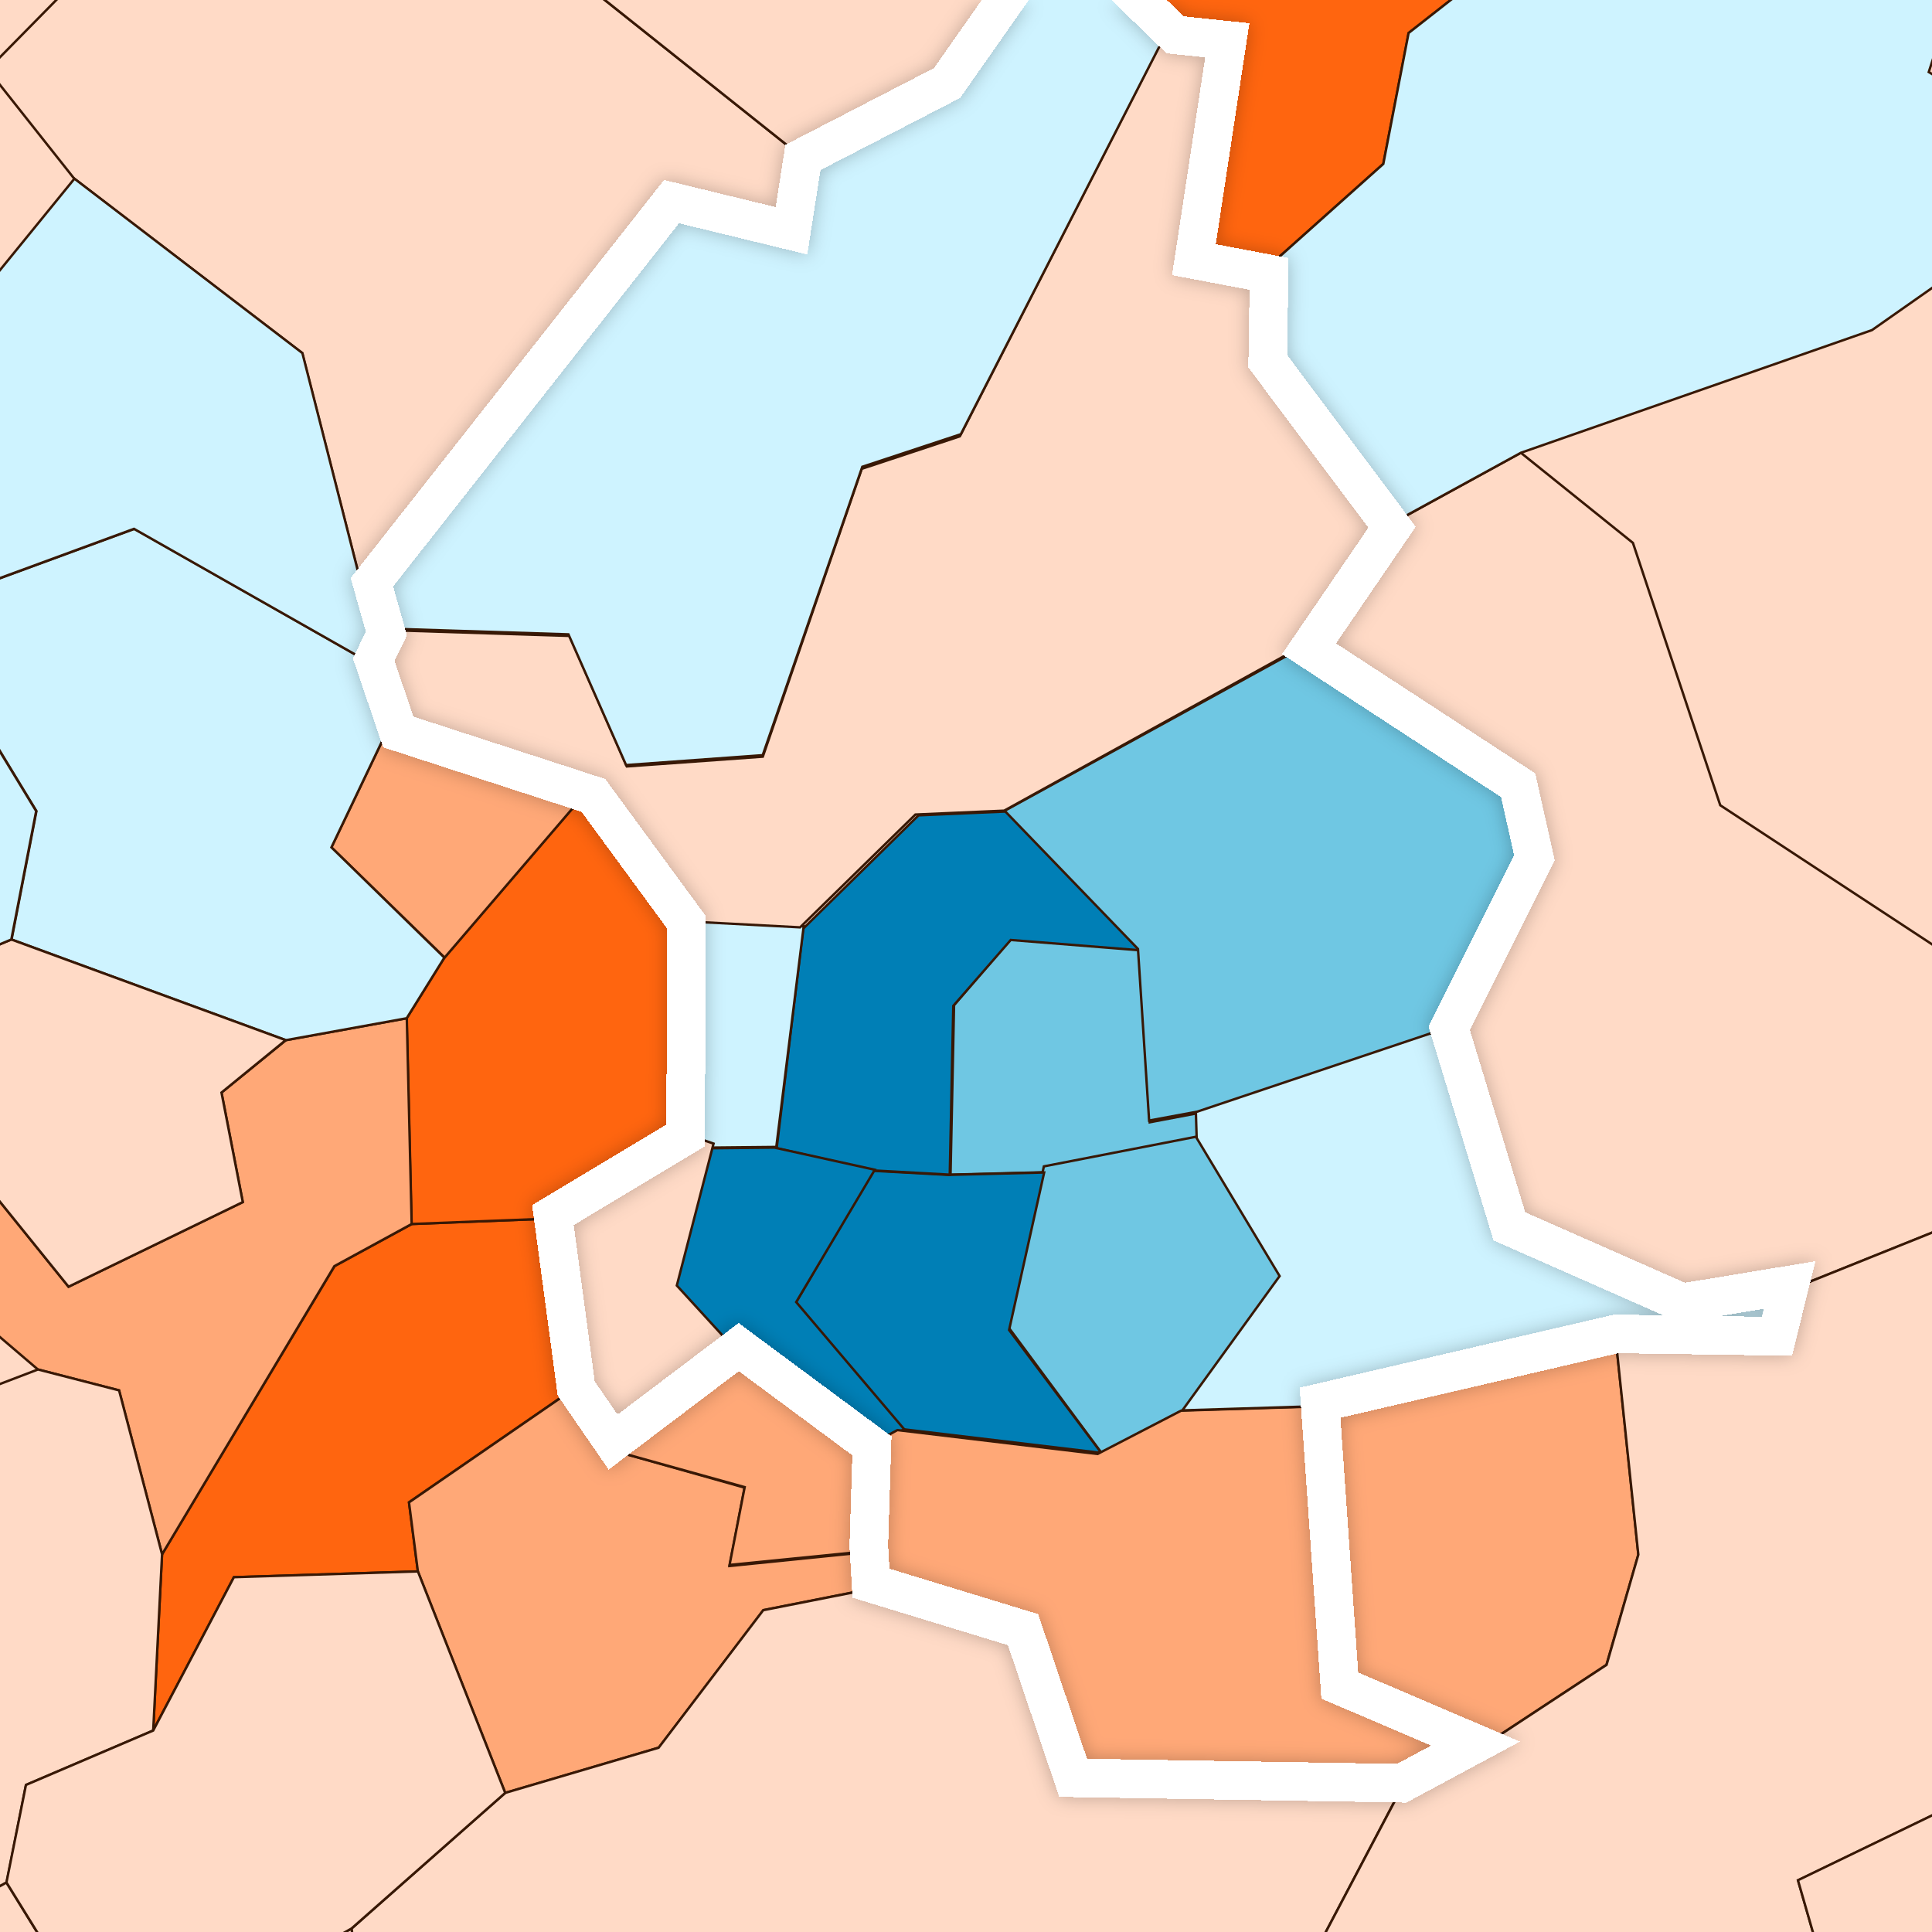
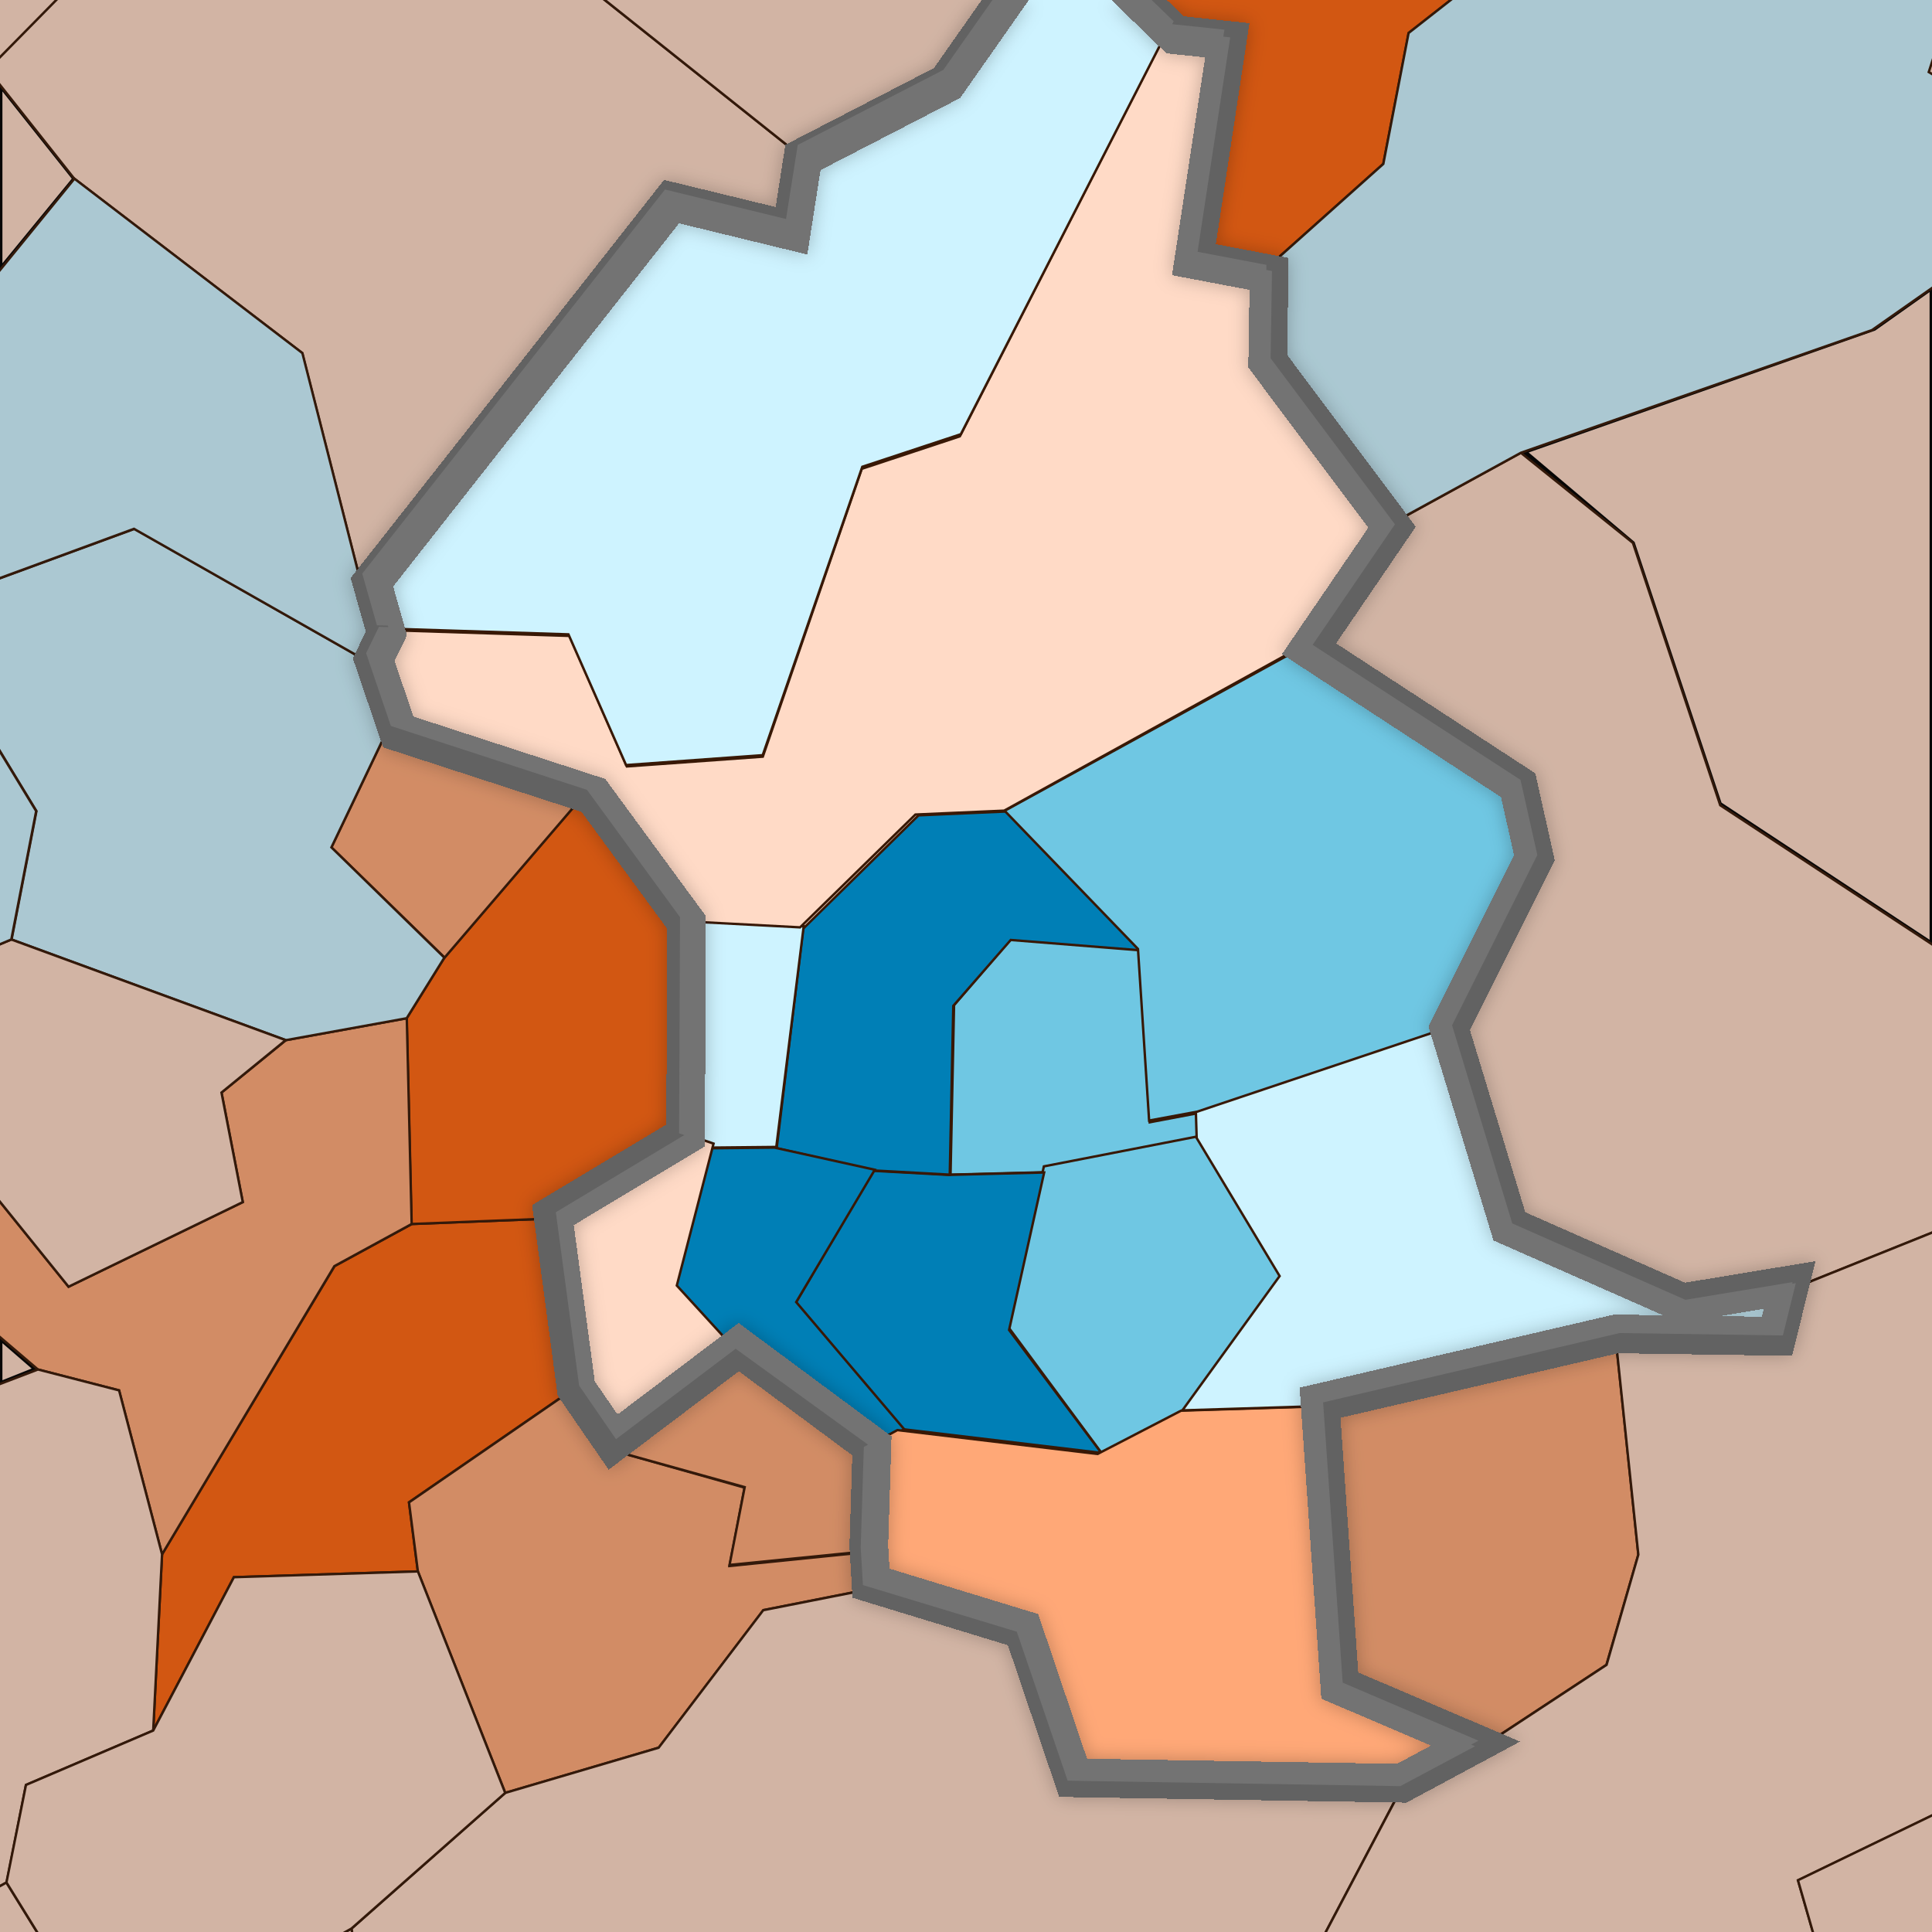
<svg xmlns="http://www.w3.org/2000/svg" width="400" height="400" viewBox="0 0 400 400" fill="none">
-   <mask id="mask0_17_3593" style="mask-type:luminance" maskUnits="userSpaceOnUse" x="0" y="0" width="400" height="400">
+   <mask id="mask0_218_13666" style="mask-type:luminance" maskUnits="userSpaceOnUse" x="0" y="0" width="400" height="400">
    <path d="M400 0H0V400H400V0Z" fill="white" />
  </mask>
-   <g mask="url(#mask0_17_3593)">
-     <path d="M981.56 -245.616H-284.728V940.592H981.56V-245.616Z" fill="#FFDAC6" stroke="#381805" stroke-width="0.5" />
-     <path d="M235.766 196.545L238.037 232.355L247.825 230.502L248 236.425L216.375 242.696L196.8 243.2L197.525 208.097L209.281 194.4L235.766 196.545Z" fill="#6FC7E3" stroke="#381805" stroke-width="0.5" />
-     <path d="M248.392 235.2L265.6 263.825L245.43 291.681L228.043 300.8L208.8 274.809L216.123 241.489L248.392 235.2Z" fill="#6FC7E3" stroke="#381805" stroke-width="0.5" />
-     <path d="M196.368 243.248L216.181 242.752L208.921 275.362L228 300.8L186.719 295.877L164.8 269.671L180.765 242.4L196.368 243.248Z" fill="#007FB6" stroke="#381805" stroke-width="0.5" />
-     <path d="M236 196.747L209.262 194.612L197.37 208.249L196.638 243.2L181.101 242.343L160.8 237.732L166.288 192.266L190.169 168.809L208.554 168L236 196.747Z" fill="#007FB6" stroke="#381805" stroke-width="0.5" />
+   <g mask="url(#mask0_218_13666)">
+     <path d="M623.288 -181H-643V1005.21H623.288V-181Z" fill="#FFDAC6" stroke="#381805" stroke-width="0.5" />
+     <path d="M0 55.904V17.5L15.5 37L0 55.904Z" stroke="black" />
+     <path d="M0 286.5V277L7.5 283.5L0 286.5Z" stroke="black" />
+     <path d="M388 68L315.5 93.5L338 112.5L356 166.5L400 195.5V59.5L388 68Z" stroke="black" />
+     <path d="M235.766 196.545L238.037 232.355L247.824 230.502L248 236.425L216.374 242.696L196.8 243.2L197.525 208.097L209.281 194.4L235.766 196.545Z" fill="#6FC7E3" stroke="#381805" stroke-width="0.5" />
+     <path d="M248.391 235.2L265.6 263.825L245.43 291.681L228.042 300.8L208.8 274.809L216.123 241.489L248.391 235.2Z" fill="#6FC7E3" stroke="#381805" stroke-width="0.5" />
+     <path d="M196.368 243.248L216.181 242.752L208.92 275.362L228 300.8L186.719 295.877L164.8 269.671L180.765 242.4L196.368 243.248Z" fill="#007FB6" stroke="#381805" stroke-width="0.5" />
+     <path d="M236 196.747L209.262 194.612L197.37 208.249L196.638 243.2L181.1 242.343L160.8 237.732L166.287 192.266L190.169 168.809L208.554 168L236 196.747Z" fill="#007FB6" stroke="#381805" stroke-width="0.5" />
    <path d="M160.357 237.6L181.119 242.184L164.842 269.58L187.2 295.907L179.531 300L151.182 279.463L139.2 266.685L146.878 237.737L160.357 237.6Z" fill="#007FB6" stroke="#381805" stroke-width="0.5" />
    <path d="M166.4 191.75L160.724 237.462L147.099 237.6L140 235.242L140.191 190.4L166.4 191.75Z" fill="#CEF3FF" stroke="#381805" stroke-width="0.5" />
-     <path d="M147.735 236.768L140.127 266.159L152 279.132L125.481 299.2L117.693 287.876L112.8 251.251L140.804 234.4L147.735 236.768Z" fill="#FFDAC6" stroke="#381805" stroke-width="0.5" />
+     <path d="M147.735 236.768L140.126 266.159L152 279.132L125.48 299.2L117.693 287.876L112.8 251.251L140.803 234.4L147.735 236.768Z" fill="#FFDAC6" stroke="#381805" stroke-width="0.5" />
    <path d="M272.204 291.2L276.343 350.073L304.8 362.139L289.324 370.4L220.448 369.274L209.92 338.426L178.062 328.773L177.6 321.011L178.248 300.177L185.796 296.083L227.235 301.03L244.541 292.061L272.204 291.2Z" fill="#FFA877" stroke="#381805" stroke-width="0.5" />
-     <path d="M299.644 212L312.296 253.866L348.674 269.99L371.2 266.267L368.528 277.092L334.732 276.594L272.506 291.143L244.8 292L264.93 264.193L247.756 235.619L247.577 229.667L299.644 212Z" fill="#CEF3FF" stroke="#381805" stroke-width="0.5" />
+     <path d="M299.645 212L312.296 253.866L348.675 269.99L371.2 266.267L368.529 277.092L334.732 276.594L272.507 291.143L244.8 292L264.93 264.193L247.756 235.619L247.577 229.667L299.645 212Z" fill="#CEF3FF" stroke="#381805" stroke-width="0.5" />
    <path d="M270.392 133.6L314.201 162.061L317.6 177.214L299.746 212.752L247.852 230.162L237.913 232L235.606 196.47L208 167.864L270.392 133.6Z" fill="#6FC7E3" stroke="#381805" stroke-width="0.5" />
-     <path d="M261.596 55.438L261.315 73.632L287.2 108.263L269.914 133.601L207.902 167.838L189.522 168.644L165.647 192L140.316 190.663L120.93 164.133L80.324 150.901L75.2 135.832L77.855 130.379L117.914 131.66L129.779 158.681L157.933 156.659L178.421 97.06L198.724 90.335L242.017 5.6L252.901 6.736L245.95 52.466L261.596 55.438Z" fill="#FFDAC6" stroke="#381805" stroke-width="0.5" />
-     <path d="M242.4 5.015L198.931 89.897L178.53 96.643L157.911 156.351L129.622 158.4L117.691 131.338L77.439 130.055L74.4 119.356L137.082 39.84L162.138 45.939L164.563 30.609L194.704 15.077L218.233 -18.4L242.4 5.015Z" fill="#CEF3FF" stroke="#381805" stroke-width="0.5" />
+     <path d="M261.596 55.438L261.315 73.632L287.2 108.263L269.914 133.601L207.902 167.838L189.522 168.644L165.647 192L140.316 190.663L120.93 164.134L80.324 150.901L75.2 135.832L77.855 130.38L117.914 131.66L129.779 158.681L157.933 156.659L178.421 97.06L198.724 90.335L242.017 5.6L252.901 6.736L245.951 52.466L261.596 55.438Z" fill="#FFDAC6" stroke="#381805" stroke-width="0.5" />
+     <path d="M242.4 5.015L198.931 89.897L178.53 96.643L157.911 156.351L129.621 158.4L117.691 131.338L77.439 130.055L74.4 119.356L137.082 39.84L162.138 45.939L164.563 30.609L194.704 15.077L218.232 -18.4L242.4 5.015Z" fill="#CEF3FF" stroke="#381805" stroke-width="0.5" />
    <path d="M112.4 252.352L117.264 288.568L84.68 311.032L86.52 325.344L48.424 326.544L31.72 358.288L33.552 321.8L69.264 262.136L85.264 253.416L112.4 252.352Z" fill="#FF650F" stroke="#381805" stroke-width="0.5" />
    <path d="M140.304 191.2L140.12 235.712L112.4 252.352L85.2 253.416L84.192 210.816L92 198.272L120.8 164.672L140.304 191.2Z" fill="#FF650F" stroke="#381805" stroke-width="0.5" />
    <path d="M124.976 299.768L154.16 308L151.04 324.224L178.4 321.448L178.864 329.24L158.064 333.352L136.408 361.824L104.6 371.2L86.52 325.368L84.68 311.056L117.264 288.592L124.976 299.768Z" fill="#FFA877" stroke="#381805" stroke-width="0.5" />
-     <path d="M151.199 280L179.2 300.486L178.58 321.257L151.046 324L154.178 307.894L124.8 299.73L151.199 280Z" fill="#FFA877" stroke="#381805" stroke-width="0.5" />
+     <path d="M151.199 280L179.2 300.486L178.58 321.257L151.045 324L154.178 307.894L124.8 299.73L151.199 280Z" fill="#FFA877" stroke="#381805" stroke-width="0.5" />
    <path d="M84.224 210.816L85.232 253.416L69.232 262.136L33.552 321.8L24.648 287.864L7.848 283.536L-12 266.6L-5.176 242.4L14.192 266.4L50.264 248.88L45.856 226.2L59.2 215.352L84.224 210.816Z" fill="#FFA877" stroke="#381805" stroke-width="0.5" />
    <path d="M289.736 371.032L273.6 401.704L262.864 449.08L228.464 466.352L246.368 479.24L241.96 511.304L218.096 486.808L190.56 481.784L116.96 531.616L93.192 508.256L122.192 445.056L111.664 428L76.328 418.16L72.752 399.32L104.6 371.2L136.36 361.848L158.016 333.376L178.816 329.264L210.568 338.968L221.032 369.928L289.736 371.032Z" fill="#FFDAC6" stroke="#381805" stroke-width="0.5" />
    <path d="M33.552 321.8L31.72 358.288L5.376 369.552L1.376 389.736L-18.624 400.856L-64.704 400.496L-34.872 369.904L-54.144 350.848L-30.096 335.472L-32 320.952L-4.92 315.28L-21.992 294.944L7.856 283.536L24.656 287.864L33.552 321.8Z" fill="#FFDAC6" stroke="#381805" stroke-width="0.5" />
    <path d="M72.752 399.296L76.328 418.136L111.664 428L122.128 445.064L93.128 508.264L116.896 531.624L129.472 553.56L107.352 604.64L62.552 643.904L45.208 636.968L42.64 610.4L12.904 573.68L-18.576 560.312L-41.16 575.28L-74.016 560.344L-101.28 558.792L-69.704 545.84L-86.872 522.2L-74.752 514.2L-92.288 483.688L-123.488 471.688L-127.344 446.2L-95.592 427.08L-64.752 400.52L-18.672 400.88L1.328 389.76L15.56 412.776L43 415.888L72.752 399.296Z" fill="#FFDAC6" stroke="#381805" stroke-width="0.5" />
    <path d="M314.88 93.744L338.08 112.4L356.16 166.72L418.672 207.768L437.208 206.848L459.88 227.48L462.544 230.032L424.08 263.768L413.28 249.872L370.776 266.952L348.376 270.64L312.208 254.696L299.64 213.296L317.44 177.712L314.048 162.512L270.4 134.032L287.744 108.64L314.88 93.744Z" fill="#FFDAC6" stroke="#381805" stroke-width="0.5" />
    <path d="M86.52 325.344L104.6 371.2L72.752 399.296L43.008 415.864L15.568 412.752L1.336 389.736L5.376 369.552L31.72 358.288L48.424 326.544L86.52 325.344Z" fill="#FFDAC6" stroke="#381805" stroke-width="0.5" />
    <path d="M120.848 164.664L92.048 198.264L68.616 175.44L80.088 151.4L120.848 164.664Z" fill="#FFA877" stroke="#381805" stroke-width="0.5" />
    <path d="M74.952 136.296L80.088 151.4L68.616 175.44L92 198.272L84.2 210.816L59.2 215.352L2.4 194.512L7.544 167.928L-6.776 144.384L-2.648 120.696L27.832 109.496L74.952 136.296Z" fill="#CEF3FF" stroke="#381805" stroke-width="0.5" />
    <path d="M2.344 194.512L59.144 215.352L45.856 226.2L50.264 248.88L14.192 266.4L-5.176 242.4L-37.976 211.352L2.344 194.512Z" fill="#FFDAC6" stroke="#381805" stroke-width="0.5" />
    <path d="M334.52 277.16L339.2 321.872L332.592 344.688L305.144 362.744L276.8 350.632L272.664 291.544L334.52 277.16Z" fill="#FFA877" stroke="#381805" stroke-width="0.5" />
    <path d="M424.104 263.768L439.072 304.8L449.72 300.336L457.888 331.368L445.6 353.824L372.264 389.312L385.6 435.552L346.496 479.552L352.736 518.624L340.4 533.88L326.904 539.12L266.232 525.384L241.912 511.304L246.32 479.24L228.416 466.352L262.816 449.08L273.6 401.704L289.76 371.032L305.176 362.744L332.624 344.688L339.2 321.872L334.512 277.16L368.112 277.656L370.768 266.952L413.272 249.872L424.104 263.768Z" fill="#FFDAC6" stroke="#381805" stroke-width="0.5" />
    <path d="M529.848 338.168L551.872 340.36L552.976 386.264L531.312 440.936L553.16 472.368L536.36 488.72L541.408 512.8L506.808 540.256L487.352 545L466.24 541.672L430.352 568.424L402.168 551.088L358.296 551.368L340.4 533.88L352.696 518.592L346.456 479.52L385.56 435.52L372.248 389.28L445.6 353.824L482.68 353.536L529.848 338.168Z" fill="#FFDAC6" stroke="#381805" stroke-width="0.5" />
    <path d="M164.624 31.384L162.224 46.712L137.168 40.608L74.568 120.128L62.568 73.104L15.368 36.992L-2.52 14.4L43.832 -32.704L56.136 -67.768L89.456 -64.648L130.112 -47.96L131.4 -26.808L112.4 -10.2L164.624 31.384Z" fill="#FFDAC6" stroke="#381805" stroke-width="0.5" />
    <path d="M-6.832 144.384L7.488 167.928L2.344 194.512L-37.944 211.384L-74.016 211.032L-80.72 186.144L-148.456 161.472L-177.256 140.48L-176.248 128.216L-76 106.44L-58.4 93.64L-45.736 120.944L-15.624 157.472L-6.832 144.384Z" fill="#CEF3FF" stroke="#381805" stroke-width="0.5" />
    <path d="M227.864 -25.392L218.264 -17.656L194.736 15.84L164.624 31.384L112.4 -10.216L131.4 -26.824L130.112 -47.976L89.456 -64.648L56.136 -67.768L65.864 -85.16L92.848 -90.136L106.248 -113.704L144.528 -132.528L171.88 -98.016L195.2 -109.304L205.6 -99.296L213.128 -45.192L227.864 -25.392Z" fill="#FFDAC6" stroke="#381805" stroke-width="0.5" />
    <path d="M74.584 120.128L77.6 130.84L74.936 136.296L27.736 109.488L-2.744 120.688L-6.872 144.376L-15.672 157.496L-45.784 120.968L-58.4 93.672L-24.16 80.976L-21.32 48.976L-6.192 63.52L15.408 36.992L62.608 73.104L74.584 120.128Z" fill="#CEF3FF" stroke="#381805" stroke-width="0.5" />
    <path d="M348.288 -37.528L291.656 6.832L286.4 33.936L262.016 55.72L246.32 52.736L253.296 6.904L242.4 5.768L218.232 -17.656L227.832 -25.392L282.48 -85.52L299.184 -86.088L306.256 -121.448L325.344 -96.52L324.976 -65.848L348.288 -37.528Z" fill="#FF650F" stroke="#381805" stroke-width="0.5" />
    <path d="M433.376 35.424L432.92 36.352L432.464 36.848L387.576 68.344L314.88 93.744L287.68 108.64L261.736 73.952L262.016 55.72L286.4 33.936L291.632 6.832L348.264 -37.528L377.48 -5.944L409.056 -15.096L399.328 14.92L433.376 35.424Z" fill="#CEF3FF" stroke="#381805" stroke-width="0.5" />
-     <g filter="url(#filter0_d_17_3593)">
-       <path d="M348.339 269.709L312.499 253.899L300.039 212.879L317.689 177.609L314.319 162.569L271.019 134.319L288.209 109.159L262.469 74.779L262.749 56.709L247.189 53.759L254.099 8.339L243.279 7.209L219.359 -16.001L196.069 17.199L166.239 32.599L163.869 47.779L139.039 41.739L76.999 120.549L79.999 131.159L77.368 136.569L82.459 151.539L122.849 164.679L142.129 190.959L141.949 235.079L114.479 251.579L119.299 287.469L126.939 298.569L152.949 278.909L180.519 299.339L179.879 320.059L180.329 327.779L211.809 337.399L222.179 368.079L290.219 369.199L305.499 360.989L277.389 348.979L273.299 290.419L334.609 276.169L367.899 276.659L370.539 266.049L348.339 269.709Z" stroke="white" stroke-width="8" shape-rendering="crispEdges" />
+     <g filter="url(#filter0_d_218_13666)">
+       <path d="M348.339 269.709L312.499 253.899L300.039 212.879L317.689 177.609L314.319 162.569L271.019 134.319L288.209 109.159L262.469 74.779L262.749 56.709L247.189 53.759L254.099 8.339L243.279 7.209L219.359 -16.001L196.069 17.199L166.239 32.599L163.869 47.779L139.039 41.739L76.999 120.549L79.999 131.159L77.368 136.569L82.459 151.539L122.849 164.679L142.129 190.959L141.949 235.079L114.479 251.579L119.299 287.469L126.939 298.569L152.949 278.909L180.519 299.339L179.879 320.059L180.329 327.779L211.809 337.399L222.179 368.079L290.219 369.199L305.499 360.989L277.389 348.979L273.299 290.419L334.609 276.169L367.899 276.659L370.539 266.049L348.339 269.709Z" stroke="#737373" stroke-width="8" shape-rendering="crispEdges" />
    </g>
  </g>
+   <path fill-rule="evenodd" clip-rule="evenodd" d="M313.099 253.299L348.939 269.109L371.139 265.449L371.054 265.79L371.8 265.667L369.129 276.492L335.332 275.994L273.936 290.349L277.989 348.379L306.099 360.389L304.595 361.197L305.4 361.539L289.924 369.8L221.048 368.674L210.521 337.826L178.662 328.173L178.2 320.411L178.848 299.577L179.721 299.103L152.31 279.245L127.539 297.969L119.899 286.869L115.079 250.979L141.681 235.001L140.6 234.642L140.791 189.891L121.531 163.533L80.924 150.301L75.8 135.232L78.455 129.779L80.396 129.841L80.307 129.527L78.039 129.455L75 118.756L137.682 39.239L162.738 45.339L165.163 30.009L195.304 14.477L205.479 0H0V400H400V0H238.443L243 4.415L242.696 5.008L253.501 6.136L253.279 7.591L254.699 7.739L247.945 52.131L262.196 54.838L262.18 55.888L263.349 56.109L263.069 74.179L288.809 108.559L271.766 133.503L314.801 161.461L314.914 161.966L314.919 161.969L318.2 176.614L318.289 177.009L300.639 212.279L313.099 253.299Z" fill="#1F1F1F" fill-opacity="0.2" />
  <defs>
-     <filter id="filter0_d_17_3593" x="68.595" y="-26.138" width="311.294" height="403.354" filterUnits="userSpaceOnUse" color-interpolation-filters="sRGB">
+     <filter id="filter0_d_218_13666" x="68.595" y="-26.138" width="311.294" height="403.354" filterUnits="userSpaceOnUse" color-interpolation-filters="sRGB">
      <feFlood flood-opacity="0" result="BackgroundImageFix" />
      <feColorMatrix in="SourceAlpha" type="matrix" values="0 0 0 0 0 0 0 0 0 0 0 0 0 0 0 0 0 0 127 0" result="hardAlpha" />
      <feOffset />
      <feGaussianBlur stdDeviation="2" />
      <feComposite in2="hardAlpha" operator="out" />
      <feColorMatrix type="matrix" values="0 0 0 0 0 0 0 0 0 0 0 0 0 0 0 0 0 0 0.25 0" />
-       <feBlend mode="normal" in2="BackgroundImageFix" result="effect1_dropShadow_17_3593" />
-       <feBlend mode="normal" in="SourceGraphic" in2="effect1_dropShadow_17_3593" result="shape" />
+       <feBlend mode="normal" in2="BackgroundImageFix" result="effect1_dropShadow_218_13666" />
+       <feBlend mode="normal" in="SourceGraphic" in2="effect1_dropShadow_218_13666" result="shape" />
    </filter>
  </defs>
</svg>
